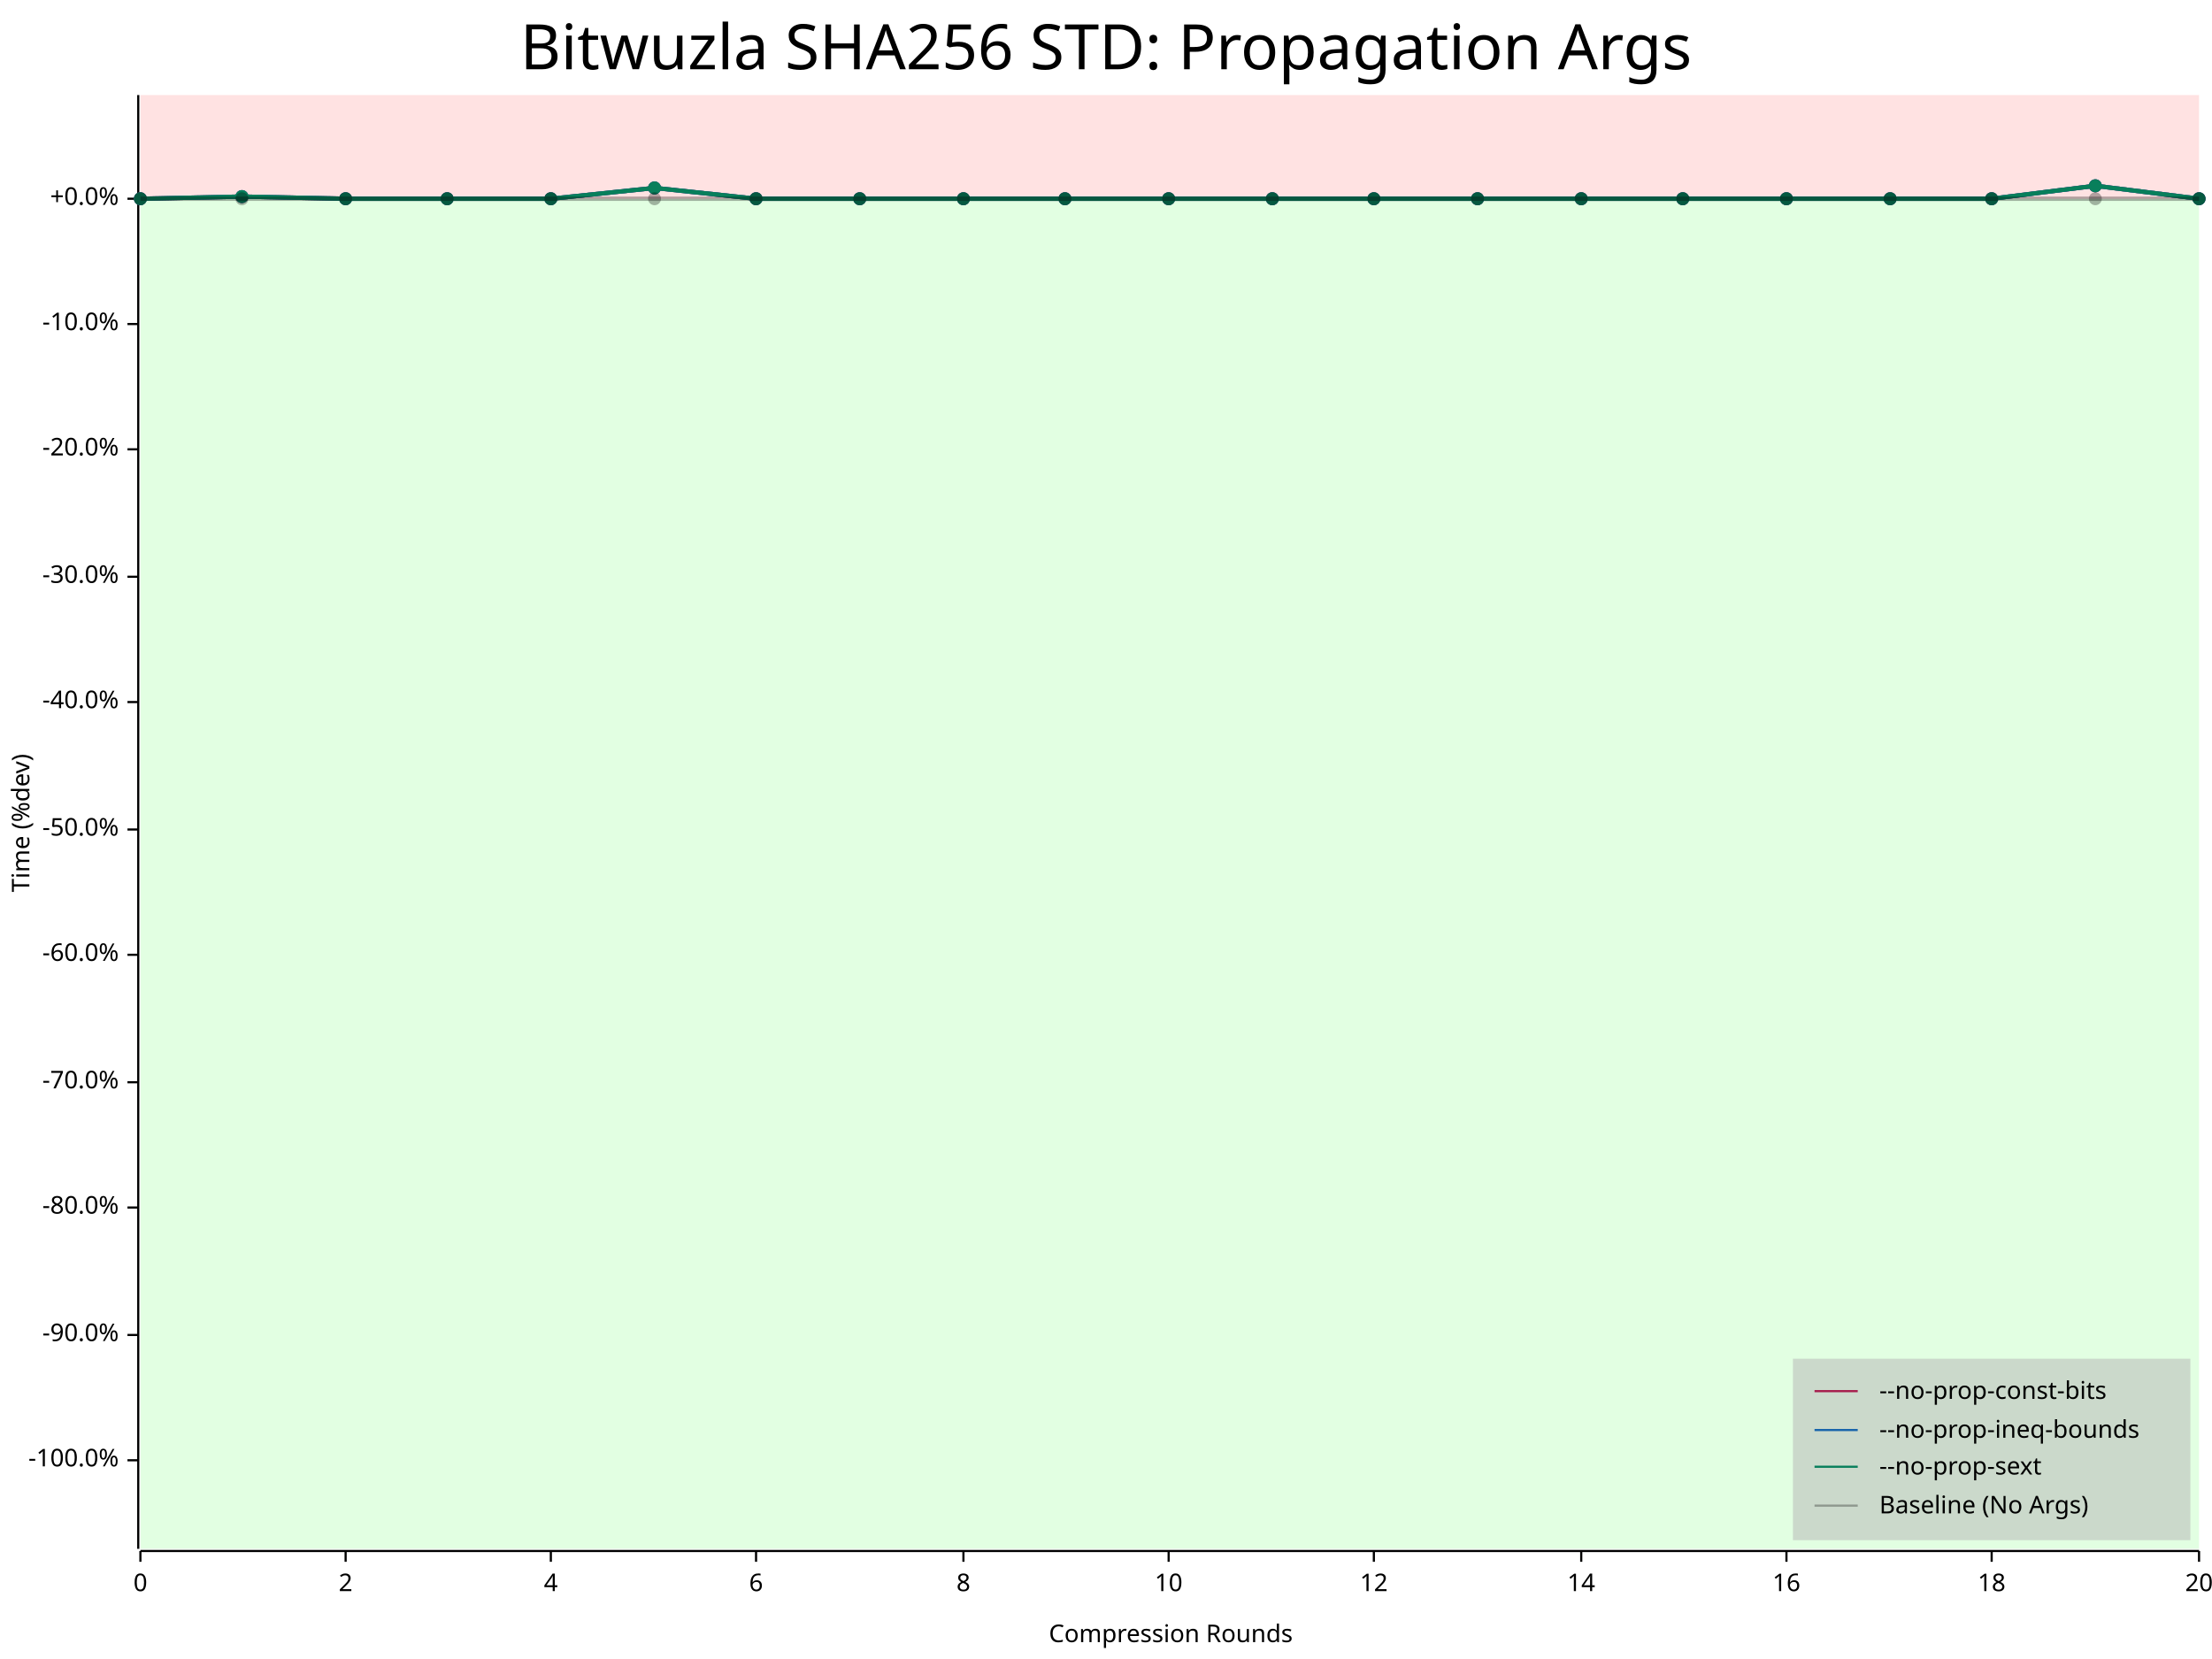
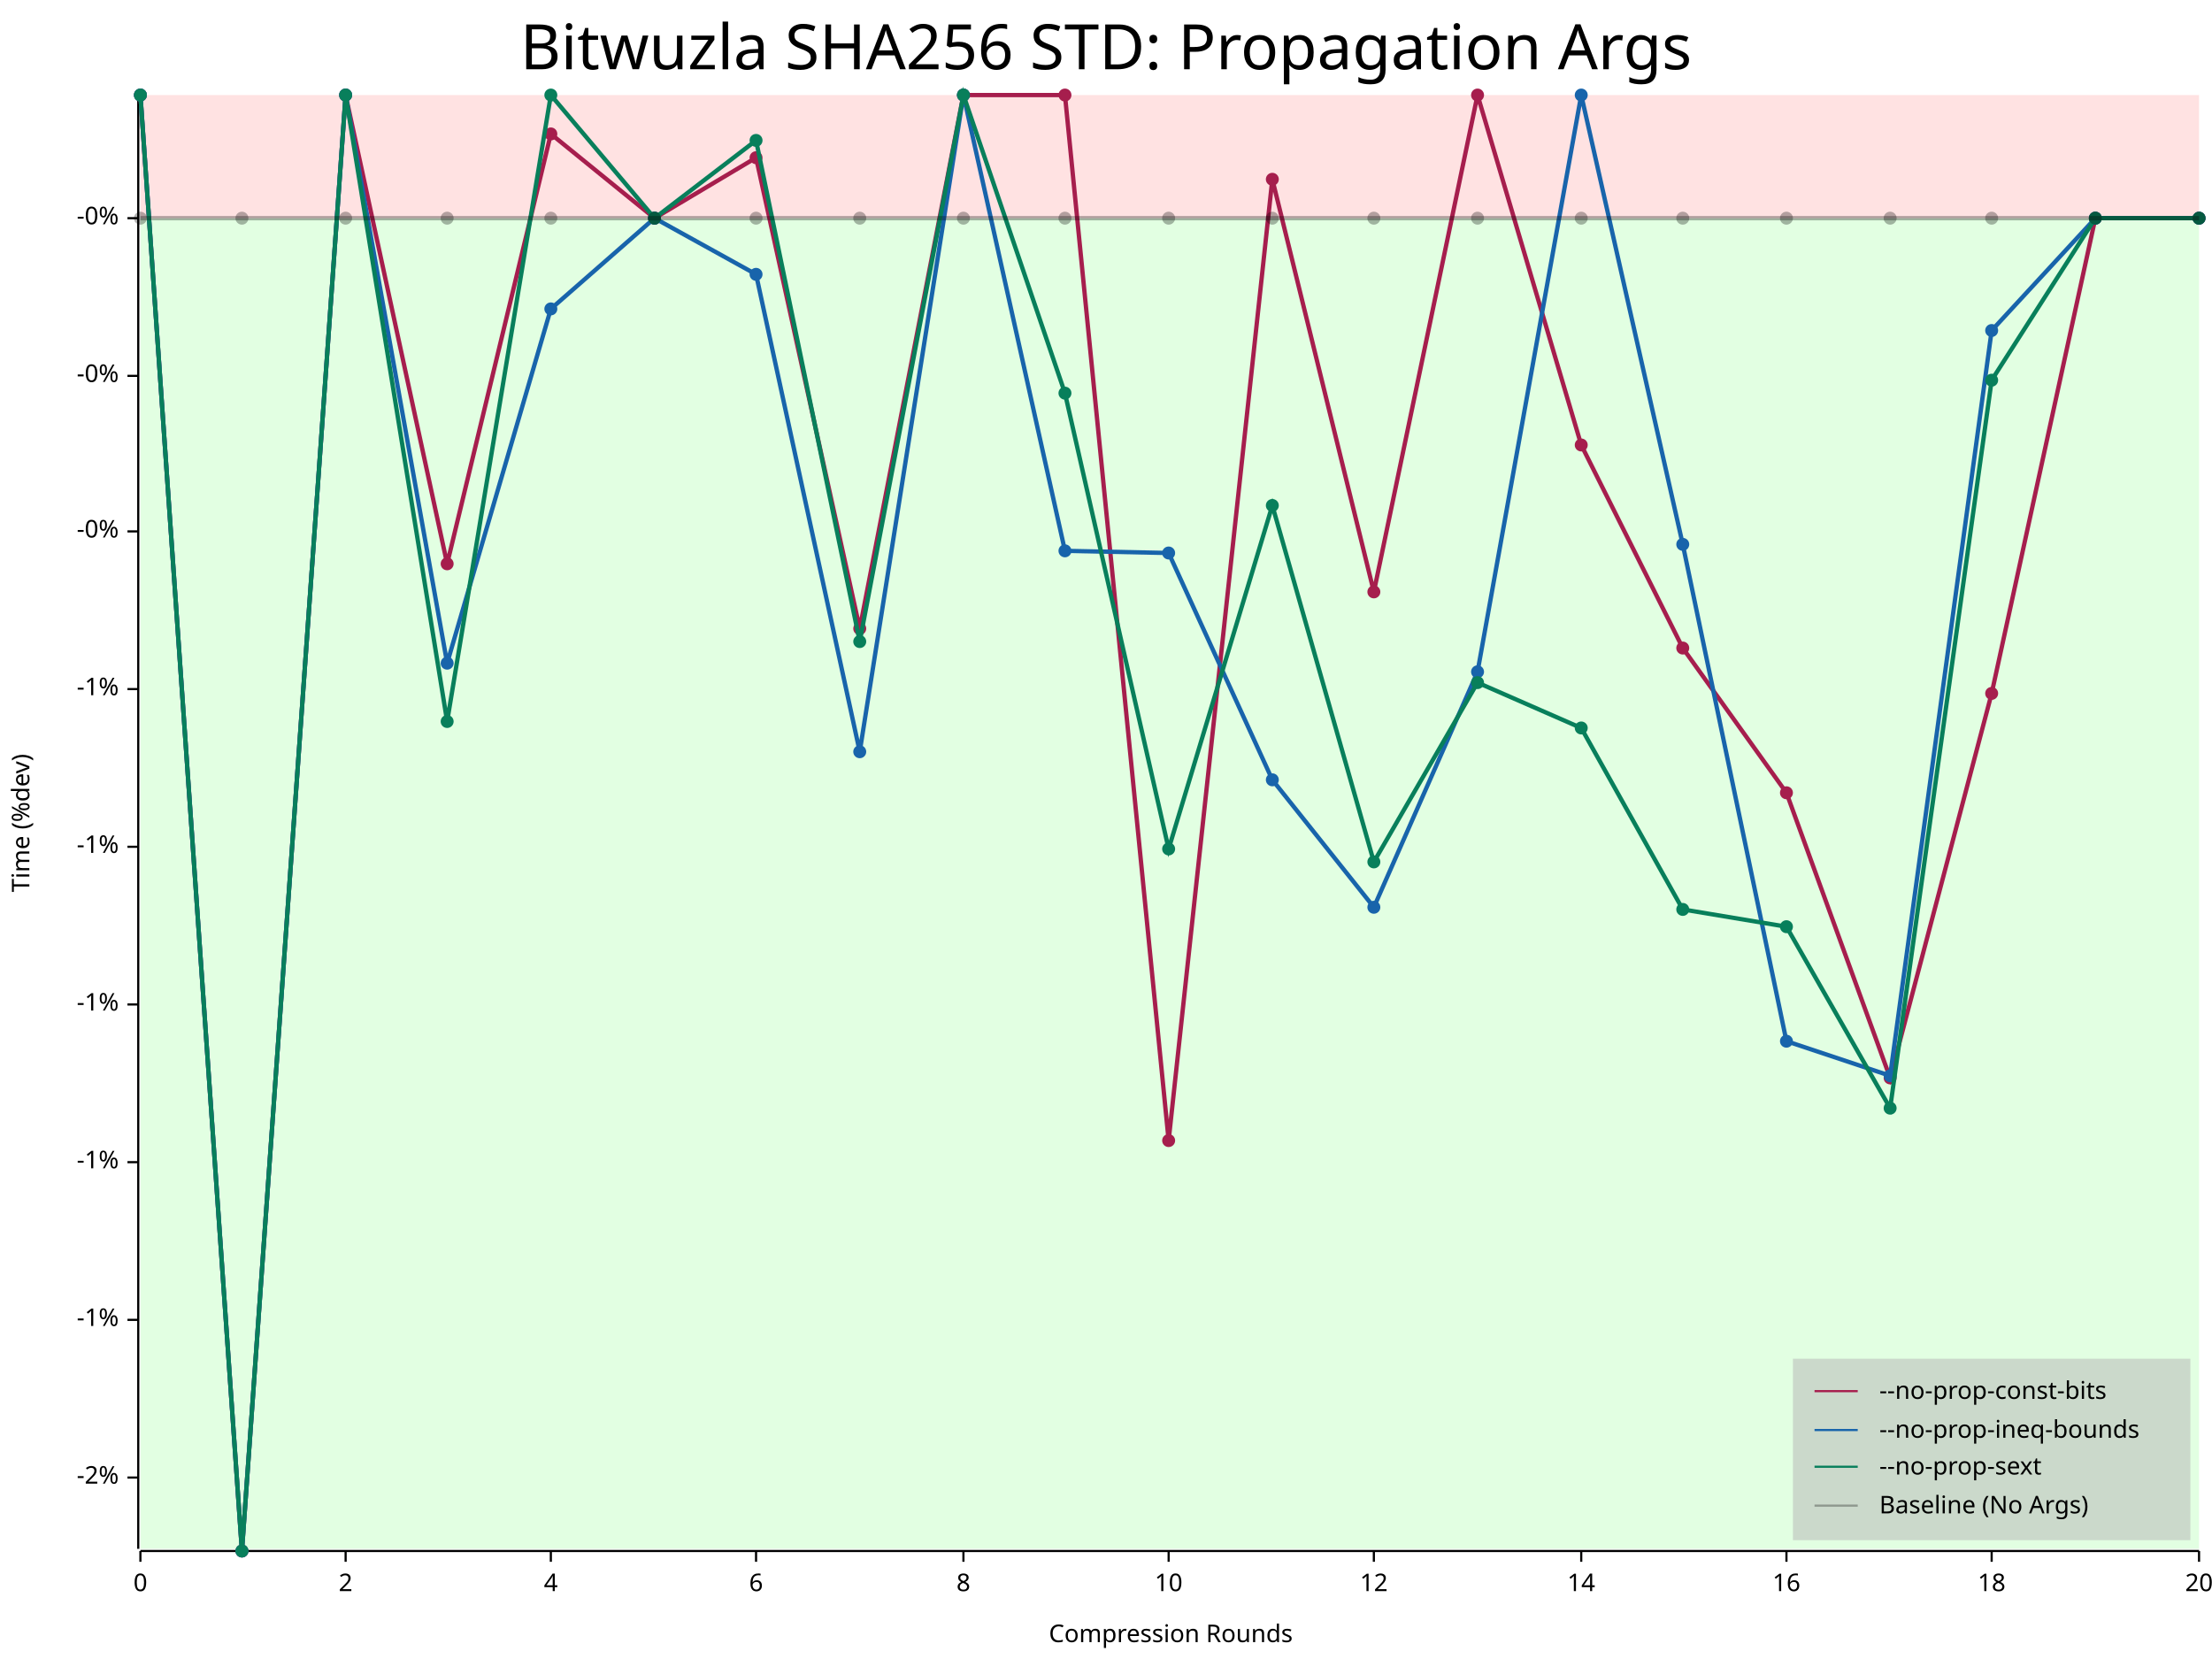
<svg xmlns="http://www.w3.org/2000/svg" width="1024" height="768" viewBox="0 0 1024 768">
  <rect x="0" y="0" width="1024" height="768" opacity="1" fill="#FFFFFF" stroke="none" />
  <text x="512" y="10" dy="0.76em" text-anchor="middle" font-family="noto sans" font-size="29.032" opacity="1" fill="#000000">
Bitwuzla SHA256 STD: Propagation Args
</text>
-   <rect x="65" y="92" width="953" height="625" opacity="0.4" fill="#B6FFB6" stroke="none" />
-   <rect x="65" y="44" width="953" height="48" opacity="0.4" fill="#FFB6B6" stroke="none" />
+   <rect x="65" y="101" width="953" height="616" opacity="0.4" fill="#B6FFB6" stroke="none" />
+   <rect x="65" y="44" width="953" height="57" opacity="0.4" fill="#FFB6B6" stroke="none" />
  <text x="542" y="763" dy="-0.5ex" text-anchor="middle" font-family="noto sans" font-size="11.29" opacity="1" fill="#000000">
Compression Rounds
</text>
  <polyline fill="none" opacity="1" stroke="#000000" stroke-width="1" points="65,718 1018,718 " />
  <text x="65" y="728" dy="0.76em" text-anchor="middle" font-family="noto sans" font-size="11.29" opacity="1" fill="#000000">
0
</text>
  <polyline fill="none" opacity="1" stroke="#000000" stroke-width="1" points="65,718 65,723 " />
  <text x="160" y="728" dy="0.76em" text-anchor="middle" font-family="noto sans" font-size="11.29" opacity="1" fill="#000000">
2
</text>
  <polyline fill="none" opacity="1" stroke="#000000" stroke-width="1" points="160,718 160,723 " />
  <text x="255" y="728" dy="0.76em" text-anchor="middle" font-family="noto sans" font-size="11.29" opacity="1" fill="#000000">
4
</text>
  <polyline fill="none" opacity="1" stroke="#000000" stroke-width="1" points="255,718 255,723 " />
  <text x="350" y="728" dy="0.76em" text-anchor="middle" font-family="noto sans" font-size="11.29" opacity="1" fill="#000000">
6
</text>
  <polyline fill="none" opacity="1" stroke="#000000" stroke-width="1" points="350,718 350,723 " />
  <text x="446" y="728" dy="0.76em" text-anchor="middle" font-family="noto sans" font-size="11.29" opacity="1" fill="#000000">
8
</text>
  <polyline fill="none" opacity="1" stroke="#000000" stroke-width="1" points="446,718 446,723 " />
  <text x="541" y="728" dy="0.76em" text-anchor="middle" font-family="noto sans" font-size="11.29" opacity="1" fill="#000000">
10
</text>
  <polyline fill="none" opacity="1" stroke="#000000" stroke-width="1" points="541,718 541,723 " />
  <text x="636" y="728" dy="0.76em" text-anchor="middle" font-family="noto sans" font-size="11.29" opacity="1" fill="#000000">
12
</text>
  <polyline fill="none" opacity="1" stroke="#000000" stroke-width="1" points="636,718 636,723 " />
  <text x="732" y="728" dy="0.76em" text-anchor="middle" font-family="noto sans" font-size="11.29" opacity="1" fill="#000000">
14
</text>
  <polyline fill="none" opacity="1" stroke="#000000" stroke-width="1" points="732,718 732,723 " />
  <text x="827" y="728" dy="0.76em" text-anchor="middle" font-family="noto sans" font-size="11.29" opacity="1" fill="#000000">
16
</text>
  <polyline fill="none" opacity="1" stroke="#000000" stroke-width="1" points="827,718 827,723 " />
  <text x="922" y="728" dy="0.76em" text-anchor="middle" font-family="noto sans" font-size="11.29" opacity="1" fill="#000000">
18
</text>
  <polyline fill="none" opacity="1" stroke="#000000" stroke-width="1" points="922,718 922,723 " />
  <text x="1018" y="728" dy="0.76em" text-anchor="middle" font-family="noto sans" font-size="11.29" opacity="1" fill="#000000">
20
</text>
  <polyline fill="none" opacity="1" stroke="#000000" stroke-width="1" points="1018,718 1018,723 " />
  <text x="5" y="381" dy="0.76em" text-anchor="middle" font-family="noto sans" font-size="11.29" opacity="1" fill="#000000" transform="rotate(270, 5, 381)">
Time (%dev)
</text>
  <polyline fill="none" opacity="1" stroke="#000000" stroke-width="1" points="64,44 64,717 " />
-   <text x="55" y="676" dy="0.5ex" text-anchor="end" font-family="noto sans" font-size="11.29" opacity="1" fill="#000000">
- -100.0%
- </text>
-   <polyline fill="none" opacity="1" stroke="#000000" stroke-width="1" points="59,676 64,676 " />
-   <text x="55" y="618" dy="0.5ex" text-anchor="end" font-family="noto sans" font-size="11.29" opacity="1" fill="#000000">
- -90.0%
- </text>
-   <polyline fill="none" opacity="1" stroke="#000000" stroke-width="1" points="59,618 64,618 " />
-   <text x="55" y="559" dy="0.5ex" text-anchor="end" font-family="noto sans" font-size="11.29" opacity="1" fill="#000000">
- -80.0%
- </text>
-   <polyline fill="none" opacity="1" stroke="#000000" stroke-width="1" points="59,559 64,559 " />
-   <text x="55" y="501" dy="0.5ex" text-anchor="end" font-family="noto sans" font-size="11.29" opacity="1" fill="#000000">
- -70.0%
- </text>
-   <polyline fill="none" opacity="1" stroke="#000000" stroke-width="1" points="59,501 64,501 " />
-   <text x="55" y="442" dy="0.5ex" text-anchor="end" font-family="noto sans" font-size="11.29" opacity="1" fill="#000000">
- -60.0%
- </text>
-   <polyline fill="none" opacity="1" stroke="#000000" stroke-width="1" points="59,442 64,442 " />
-   <text x="55" y="384" dy="0.5ex" text-anchor="end" font-family="noto sans" font-size="11.29" opacity="1" fill="#000000">
- -50.0%
- </text>
-   <polyline fill="none" opacity="1" stroke="#000000" stroke-width="1" points="59,384 64,384 " />
-   <text x="55" y="325" dy="0.5ex" text-anchor="end" font-family="noto sans" font-size="11.29" opacity="1" fill="#000000">
- -40.0%
- </text>
-   <polyline fill="none" opacity="1" stroke="#000000" stroke-width="1" points="59,325 64,325 " />
-   <text x="55" y="267" dy="0.5ex" text-anchor="end" font-family="noto sans" font-size="11.29" opacity="1" fill="#000000">
- -30.0%
- </text>
-   <polyline fill="none" opacity="1" stroke="#000000" stroke-width="1" points="59,267 64,267 " />
-   <text x="55" y="208" dy="0.5ex" text-anchor="end" font-family="noto sans" font-size="11.29" opacity="1" fill="#000000">
- -20.0%
- </text>
-   <polyline fill="none" opacity="1" stroke="#000000" stroke-width="1" points="59,208 64,208 " />
-   <text x="55" y="150" dy="0.5ex" text-anchor="end" font-family="noto sans" font-size="11.29" opacity="1" fill="#000000">
- -10.0%
- </text>
-   <polyline fill="none" opacity="1" stroke="#000000" stroke-width="1" points="59,150 64,150 " />
-   <text x="55" y="92" dy="0.5ex" text-anchor="end" font-family="noto sans" font-size="11.29" opacity="1" fill="#000000">
- +0.0%
- </text>
-   <polyline fill="none" opacity="1" stroke="#000000" stroke-width="1" points="59,92 64,92 " />
-   <polyline fill="none" opacity="1" stroke="#A61E4D" stroke-width="2" points="65,92 112,91 160,92 207,92 255,92 303,87 350,92 398,92 446,92 493,92 541,92 589,92 636,92 684,92 732,92 779,92 827,92 875,92 922,92 970,86 1018,92 " />
-   <circle cx="65" cy="92" r="3" opacity="1" fill="#A61E4D" stroke="none" stroke-width="1" />
-   <circle cx="112" cy="91" r="3" opacity="1" fill="#A61E4D" stroke="none" stroke-width="1" />
-   <circle cx="160" cy="92" r="3" opacity="1" fill="#A61E4D" stroke="none" stroke-width="1" />
-   <circle cx="207" cy="92" r="3" opacity="1" fill="#A61E4D" stroke="none" stroke-width="1" />
-   <circle cx="255" cy="92" r="3" opacity="1" fill="#A61E4D" stroke="none" stroke-width="1" />
-   <circle cx="303" cy="87" r="3" opacity="1" fill="#A61E4D" stroke="none" stroke-width="1" />
-   <circle cx="350" cy="92" r="3" opacity="1" fill="#A61E4D" stroke="none" stroke-width="1" />
-   <circle cx="398" cy="92" r="3" opacity="1" fill="#A61E4D" stroke="none" stroke-width="1" />
-   <circle cx="446" cy="92" r="3" opacity="1" fill="#A61E4D" stroke="none" stroke-width="1" />
-   <circle cx="493" cy="92" r="3" opacity="1" fill="#A61E4D" stroke="none" stroke-width="1" />
-   <circle cx="541" cy="92" r="3" opacity="1" fill="#A61E4D" stroke="none" stroke-width="1" />
-   <circle cx="589" cy="92" r="3" opacity="1" fill="#A61E4D" stroke="none" stroke-width="1" />
-   <circle cx="636" cy="92" r="3" opacity="1" fill="#A61E4D" stroke="none" stroke-width="1" />
-   <circle cx="684" cy="92" r="3" opacity="1" fill="#A61E4D" stroke="none" stroke-width="1" />
-   <circle cx="732" cy="92" r="3" opacity="1" fill="#A61E4D" stroke="none" stroke-width="1" />
-   <circle cx="779" cy="92" r="3" opacity="1" fill="#A61E4D" stroke="none" stroke-width="1" />
-   <circle cx="827" cy="92" r="3" opacity="1" fill="#A61E4D" stroke="none" stroke-width="1" />
-   <circle cx="875" cy="92" r="3" opacity="1" fill="#A61E4D" stroke="none" stroke-width="1" />
-   <circle cx="922" cy="92" r="3" opacity="1" fill="#A61E4D" stroke="none" stroke-width="1" />
-   <circle cx="970" cy="86" r="3" opacity="1" fill="#A61E4D" stroke="none" stroke-width="1" />
-   <circle cx="1018" cy="92" r="3" opacity="1" fill="#A61E4D" stroke="none" stroke-width="1" />
-   <polyline fill="none" opacity="1" stroke="#1864AB" stroke-width="2" points="65,92 112,91 160,92 207,92 255,92 303,87 350,92 398,92 446,92 493,92 541,92 589,92 636,92 684,92 732,92 779,92 827,92 875,92 922,92 970,86 1018,92 " />
-   <circle cx="65" cy="92" r="3" opacity="1" fill="#1864AB" stroke="none" stroke-width="1" />
-   <circle cx="112" cy="91" r="3" opacity="1" fill="#1864AB" stroke="none" stroke-width="1" />
-   <circle cx="160" cy="92" r="3" opacity="1" fill="#1864AB" stroke="none" stroke-width="1" />
-   <circle cx="207" cy="92" r="3" opacity="1" fill="#1864AB" stroke="none" stroke-width="1" />
-   <circle cx="255" cy="92" r="3" opacity="1" fill="#1864AB" stroke="none" stroke-width="1" />
-   <circle cx="303" cy="87" r="3" opacity="1" fill="#1864AB" stroke="none" stroke-width="1" />
-   <circle cx="350" cy="92" r="3" opacity="1" fill="#1864AB" stroke="none" stroke-width="1" />
-   <circle cx="398" cy="92" r="3" opacity="1" fill="#1864AB" stroke="none" stroke-width="1" />
-   <circle cx="446" cy="92" r="3" opacity="1" fill="#1864AB" stroke="none" stroke-width="1" />
-   <circle cx="493" cy="92" r="3" opacity="1" fill="#1864AB" stroke="none" stroke-width="1" />
-   <circle cx="541" cy="92" r="3" opacity="1" fill="#1864AB" stroke="none" stroke-width="1" />
-   <circle cx="589" cy="92" r="3" opacity="1" fill="#1864AB" stroke="none" stroke-width="1" />
-   <circle cx="636" cy="92" r="3" opacity="1" fill="#1864AB" stroke="none" stroke-width="1" />
-   <circle cx="684" cy="92" r="3" opacity="1" fill="#1864AB" stroke="none" stroke-width="1" />
-   <circle cx="732" cy="92" r="3" opacity="1" fill="#1864AB" stroke="none" stroke-width="1" />
-   <circle cx="779" cy="92" r="3" opacity="1" fill="#1864AB" stroke="none" stroke-width="1" />
-   <circle cx="827" cy="92" r="3" opacity="1" fill="#1864AB" stroke="none" stroke-width="1" />
-   <circle cx="875" cy="92" r="3" opacity="1" fill="#1864AB" stroke="none" stroke-width="1" />
-   <circle cx="922" cy="92" r="3" opacity="1" fill="#1864AB" stroke="none" stroke-width="1" />
-   <circle cx="970" cy="86" r="3" opacity="1" fill="#1864AB" stroke="none" stroke-width="1" />
-   <circle cx="1018" cy="92" r="3" opacity="1" fill="#1864AB" stroke="none" stroke-width="1" />
-   <polyline fill="none" opacity="1" stroke="#087F5B" stroke-width="2" points="65,92 112,91 160,92 207,92 255,92 303,87 350,92 398,92 446,92 493,92 541,92 589,92 636,92 684,92 732,92 779,92 827,92 875,92 922,92 970,86 1018,92 " />
-   <circle cx="65" cy="92" r="3" opacity="1" fill="#087F5B" stroke="none" stroke-width="1" />
-   <circle cx="112" cy="91" r="3" opacity="1" fill="#087F5B" stroke="none" stroke-width="1" />
-   <circle cx="160" cy="92" r="3" opacity="1" fill="#087F5B" stroke="none" stroke-width="1" />
-   <circle cx="207" cy="92" r="3" opacity="1" fill="#087F5B" stroke="none" stroke-width="1" />
-   <circle cx="255" cy="92" r="3" opacity="1" fill="#087F5B" stroke="none" stroke-width="1" />
-   <circle cx="303" cy="87" r="3" opacity="1" fill="#087F5B" stroke="none" stroke-width="1" />
-   <circle cx="350" cy="92" r="3" opacity="1" fill="#087F5B" stroke="none" stroke-width="1" />
-   <circle cx="398" cy="92" r="3" opacity="1" fill="#087F5B" stroke="none" stroke-width="1" />
-   <circle cx="446" cy="92" r="3" opacity="1" fill="#087F5B" stroke="none" stroke-width="1" />
-   <circle cx="493" cy="92" r="3" opacity="1" fill="#087F5B" stroke="none" stroke-width="1" />
-   <circle cx="541" cy="92" r="3" opacity="1" fill="#087F5B" stroke="none" stroke-width="1" />
-   <circle cx="589" cy="92" r="3" opacity="1" fill="#087F5B" stroke="none" stroke-width="1" />
-   <circle cx="636" cy="92" r="3" opacity="1" fill="#087F5B" stroke="none" stroke-width="1" />
-   <circle cx="684" cy="92" r="3" opacity="1" fill="#087F5B" stroke="none" stroke-width="1" />
-   <circle cx="732" cy="92" r="3" opacity="1" fill="#087F5B" stroke="none" stroke-width="1" />
-   <circle cx="779" cy="92" r="3" opacity="1" fill="#087F5B" stroke="none" stroke-width="1" />
-   <circle cx="827" cy="92" r="3" opacity="1" fill="#087F5B" stroke="none" stroke-width="1" />
-   <circle cx="875" cy="92" r="3" opacity="1" fill="#087F5B" stroke="none" stroke-width="1" />
-   <circle cx="922" cy="92" r="3" opacity="1" fill="#087F5B" stroke="none" stroke-width="1" />
-   <circle cx="970" cy="86" r="3" opacity="1" fill="#087F5B" stroke="none" stroke-width="1" />
-   <circle cx="1018" cy="92" r="3" opacity="1" fill="#087F5B" stroke="none" stroke-width="1" />
-   <polyline fill="none" opacity="0.3" stroke="#000000" stroke-width="2" points="65,92 112,92 160,92 207,92 255,92 303,92 350,92 398,92 446,92 493,92 541,92 589,92 636,92 684,92 732,92 779,92 827,92 875,92 922,92 970,92 1018,92 " />
-   <circle cx="65" cy="92" r="3" opacity="0.3" fill="#000000" stroke="none" stroke-width="1" />
-   <circle cx="112" cy="92" r="3" opacity="0.3" fill="#000000" stroke="none" stroke-width="1" />
-   <circle cx="160" cy="92" r="3" opacity="0.3" fill="#000000" stroke="none" stroke-width="1" />
-   <circle cx="207" cy="92" r="3" opacity="0.3" fill="#000000" stroke="none" stroke-width="1" />
-   <circle cx="255" cy="92" r="3" opacity="0.3" fill="#000000" stroke="none" stroke-width="1" />
-   <circle cx="303" cy="92" r="3" opacity="0.3" fill="#000000" stroke="none" stroke-width="1" />
-   <circle cx="350" cy="92" r="3" opacity="0.3" fill="#000000" stroke="none" stroke-width="1" />
-   <circle cx="398" cy="92" r="3" opacity="0.3" fill="#000000" stroke="none" stroke-width="1" />
-   <circle cx="446" cy="92" r="3" opacity="0.3" fill="#000000" stroke="none" stroke-width="1" />
-   <circle cx="493" cy="92" r="3" opacity="0.3" fill="#000000" stroke="none" stroke-width="1" />
-   <circle cx="541" cy="92" r="3" opacity="0.3" fill="#000000" stroke="none" stroke-width="1" />
-   <circle cx="589" cy="92" r="3" opacity="0.3" fill="#000000" stroke="none" stroke-width="1" />
-   <circle cx="636" cy="92" r="3" opacity="0.3" fill="#000000" stroke="none" stroke-width="1" />
-   <circle cx="684" cy="92" r="3" opacity="0.3" fill="#000000" stroke="none" stroke-width="1" />
-   <circle cx="732" cy="92" r="3" opacity="0.3" fill="#000000" stroke="none" stroke-width="1" />
-   <circle cx="779" cy="92" r="3" opacity="0.3" fill="#000000" stroke="none" stroke-width="1" />
-   <circle cx="827" cy="92" r="3" opacity="0.3" fill="#000000" stroke="none" stroke-width="1" />
-   <circle cx="875" cy="92" r="3" opacity="0.3" fill="#000000" stroke="none" stroke-width="1" />
-   <circle cx="922" cy="92" r="3" opacity="0.3" fill="#000000" stroke="none" stroke-width="1" />
-   <circle cx="970" cy="92" r="3" opacity="0.3" fill="#000000" stroke="none" stroke-width="1" />
-   <circle cx="1018" cy="92" r="3" opacity="0.3" fill="#000000" stroke="none" stroke-width="1" />
+   <text x="55" y="684" dy="0.5ex" text-anchor="end" font-family="noto sans" font-size="11.29" opacity="1" fill="#000000">
+ -2%
+ </text>
+   <polyline fill="none" opacity="1" stroke="#000000" stroke-width="1" points="59,684 64,684 " />
+   <text x="55" y="611" dy="0.5ex" text-anchor="end" font-family="noto sans" font-size="11.29" opacity="1" fill="#000000">
+ -1%
+ </text>
+   <polyline fill="none" opacity="1" stroke="#000000" stroke-width="1" points="59,611 64,611 " />
+   <text x="55" y="538" dy="0.5ex" text-anchor="end" font-family="noto sans" font-size="11.29" opacity="1" fill="#000000">
+ -1%
+ </text>
+   <polyline fill="none" opacity="1" stroke="#000000" stroke-width="1" points="59,538 64,538 " />
+   <text x="55" y="465" dy="0.5ex" text-anchor="end" font-family="noto sans" font-size="11.29" opacity="1" fill="#000000">
+ -1%
+ </text>
+   <polyline fill="none" opacity="1" stroke="#000000" stroke-width="1" points="59,465 64,465 " />
+   <text x="55" y="392" dy="0.5ex" text-anchor="end" font-family="noto sans" font-size="11.29" opacity="1" fill="#000000">
+ -1%
+ </text>
+   <polyline fill="none" opacity="1" stroke="#000000" stroke-width="1" points="59,392 64,392 " />
+   <text x="55" y="319" dy="0.5ex" text-anchor="end" font-family="noto sans" font-size="11.29" opacity="1" fill="#000000">
+ -1%
+ </text>
+   <polyline fill="none" opacity="1" stroke="#000000" stroke-width="1" points="59,319 64,319 " />
+   <text x="55" y="246" dy="0.5ex" text-anchor="end" font-family="noto sans" font-size="11.29" opacity="1" fill="#000000">
+ -0%
+ </text>
+   <polyline fill="none" opacity="1" stroke="#000000" stroke-width="1" points="59,246 64,246 " />
+   <text x="55" y="174" dy="0.5ex" text-anchor="end" font-family="noto sans" font-size="11.29" opacity="1" fill="#000000">
+ -0%
+ </text>
+   <polyline fill="none" opacity="1" stroke="#000000" stroke-width="1" points="59,174 64,174 " />
+   <text x="55" y="101" dy="0.5ex" text-anchor="end" font-family="noto sans" font-size="11.29" opacity="1" fill="#000000">
+ -0%
+ </text>
+   <polyline fill="none" opacity="1" stroke="#000000" stroke-width="1" points="59,101 64,101 " />
+   <polyline fill="none" opacity="1" stroke="#A61E4D" stroke-width="2" points="65,44 112,718 160,44 207,261 255,62 303,101 350,73 398,291 446,44 493,44 541,528 589,83 636,274 684,44 732,206 779,300 827,367 875,499 922,321 970,101 1018,101 " />
+   <circle cx="65" cy="44" r="3" opacity="1" fill="#A61E4D" stroke="none" stroke-width="1" />
+   <circle cx="112" cy="718" r="3" opacity="1" fill="#A61E4D" stroke="none" stroke-width="1" />
+   <circle cx="160" cy="44" r="3" opacity="1" fill="#A61E4D" stroke="none" stroke-width="1" />
+   <circle cx="207" cy="261" r="3" opacity="1" fill="#A61E4D" stroke="none" stroke-width="1" />
+   <circle cx="255" cy="62" r="3" opacity="1" fill="#A61E4D" stroke="none" stroke-width="1" />
+   <circle cx="303" cy="101" r="3" opacity="1" fill="#A61E4D" stroke="none" stroke-width="1" />
+   <circle cx="350" cy="73" r="3" opacity="1" fill="#A61E4D" stroke="none" stroke-width="1" />
+   <circle cx="398" cy="291" r="3" opacity="1" fill="#A61E4D" stroke="none" stroke-width="1" />
+   <circle cx="446" cy="44" r="3" opacity="1" fill="#A61E4D" stroke="none" stroke-width="1" />
+   <circle cx="493" cy="44" r="3" opacity="1" fill="#A61E4D" stroke="none" stroke-width="1" />
+   <circle cx="541" cy="528" r="3" opacity="1" fill="#A61E4D" stroke="none" stroke-width="1" />
+   <circle cx="589" cy="83" r="3" opacity="1" fill="#A61E4D" stroke="none" stroke-width="1" />
+   <circle cx="636" cy="274" r="3" opacity="1" fill="#A61E4D" stroke="none" stroke-width="1" />
+   <circle cx="684" cy="44" r="3" opacity="1" fill="#A61E4D" stroke="none" stroke-width="1" />
+   <circle cx="732" cy="206" r="3" opacity="1" fill="#A61E4D" stroke="none" stroke-width="1" />
+   <circle cx="779" cy="300" r="3" opacity="1" fill="#A61E4D" stroke="none" stroke-width="1" />
+   <circle cx="827" cy="367" r="3" opacity="1" fill="#A61E4D" stroke="none" stroke-width="1" />
+   <circle cx="875" cy="499" r="3" opacity="1" fill="#A61E4D" stroke="none" stroke-width="1" />
+   <circle cx="922" cy="321" r="3" opacity="1" fill="#A61E4D" stroke="none" stroke-width="1" />
+   <circle cx="970" cy="101" r="3" opacity="1" fill="#A61E4D" stroke="none" stroke-width="1" />
+   <circle cx="1018" cy="101" r="3" opacity="1" fill="#A61E4D" stroke="none" stroke-width="1" />
+   <polyline fill="none" opacity="1" stroke="#1864AB" stroke-width="2" points="65,44 112,718 160,44 207,307 255,143 303,101 350,127 398,348 446,44 493,255 541,256 589,361 636,420 684,311 732,44 779,252 827,482 875,498 922,153 970,101 1018,101 " />
+   <circle cx="65" cy="44" r="3" opacity="1" fill="#1864AB" stroke="none" stroke-width="1" />
+   <circle cx="112" cy="718" r="3" opacity="1" fill="#1864AB" stroke="none" stroke-width="1" />
+   <circle cx="160" cy="44" r="3" opacity="1" fill="#1864AB" stroke="none" stroke-width="1" />
+   <circle cx="207" cy="307" r="3" opacity="1" fill="#1864AB" stroke="none" stroke-width="1" />
+   <circle cx="255" cy="143" r="3" opacity="1" fill="#1864AB" stroke="none" stroke-width="1" />
+   <circle cx="303" cy="101" r="3" opacity="1" fill="#1864AB" stroke="none" stroke-width="1" />
+   <circle cx="350" cy="127" r="3" opacity="1" fill="#1864AB" stroke="none" stroke-width="1" />
+   <circle cx="398" cy="348" r="3" opacity="1" fill="#1864AB" stroke="none" stroke-width="1" />
+   <circle cx="446" cy="44" r="3" opacity="1" fill="#1864AB" stroke="none" stroke-width="1" />
+   <circle cx="493" cy="255" r="3" opacity="1" fill="#1864AB" stroke="none" stroke-width="1" />
+   <circle cx="541" cy="256" r="3" opacity="1" fill="#1864AB" stroke="none" stroke-width="1" />
+   <circle cx="589" cy="361" r="3" opacity="1" fill="#1864AB" stroke="none" stroke-width="1" />
+   <circle cx="636" cy="420" r="3" opacity="1" fill="#1864AB" stroke="none" stroke-width="1" />
+   <circle cx="684" cy="311" r="3" opacity="1" fill="#1864AB" stroke="none" stroke-width="1" />
+   <circle cx="732" cy="44" r="3" opacity="1" fill="#1864AB" stroke="none" stroke-width="1" />
+   <circle cx="779" cy="252" r="3" opacity="1" fill="#1864AB" stroke="none" stroke-width="1" />
+   <circle cx="827" cy="482" r="3" opacity="1" fill="#1864AB" stroke="none" stroke-width="1" />
+   <circle cx="875" cy="498" r="3" opacity="1" fill="#1864AB" stroke="none" stroke-width="1" />
+   <circle cx="922" cy="153" r="3" opacity="1" fill="#1864AB" stroke="none" stroke-width="1" />
+   <circle cx="970" cy="101" r="3" opacity="1" fill="#1864AB" stroke="none" stroke-width="1" />
+   <circle cx="1018" cy="101" r="3" opacity="1" fill="#1864AB" stroke="none" stroke-width="1" />
+   <polyline fill="none" opacity="1" stroke="#087F5B" stroke-width="2" points="65,44 112,718 160,44 207,334 255,44 303,101 350,65 398,297 446,44 493,182 541,393 589,234 636,399 684,316 732,337 779,421 827,429 875,513 922,176 970,101 1018,101 " />
+   <circle cx="65" cy="44" r="3" opacity="1" fill="#087F5B" stroke="none" stroke-width="1" />
+   <circle cx="112" cy="718" r="3" opacity="1" fill="#087F5B" stroke="none" stroke-width="1" />
+   <circle cx="160" cy="44" r="3" opacity="1" fill="#087F5B" stroke="none" stroke-width="1" />
+   <circle cx="207" cy="334" r="3" opacity="1" fill="#087F5B" stroke="none" stroke-width="1" />
+   <circle cx="255" cy="44" r="3" opacity="1" fill="#087F5B" stroke="none" stroke-width="1" />
+   <circle cx="303" cy="101" r="3" opacity="1" fill="#087F5B" stroke="none" stroke-width="1" />
+   <circle cx="350" cy="65" r="3" opacity="1" fill="#087F5B" stroke="none" stroke-width="1" />
+   <circle cx="398" cy="297" r="3" opacity="1" fill="#087F5B" stroke="none" stroke-width="1" />
+   <circle cx="446" cy="44" r="3" opacity="1" fill="#087F5B" stroke="none" stroke-width="1" />
+   <circle cx="493" cy="182" r="3" opacity="1" fill="#087F5B" stroke="none" stroke-width="1" />
+   <circle cx="541" cy="393" r="3" opacity="1" fill="#087F5B" stroke="none" stroke-width="1" />
+   <circle cx="589" cy="234" r="3" opacity="1" fill="#087F5B" stroke="none" stroke-width="1" />
+   <circle cx="636" cy="399" r="3" opacity="1" fill="#087F5B" stroke="none" stroke-width="1" />
+   <circle cx="684" cy="316" r="3" opacity="1" fill="#087F5B" stroke="none" stroke-width="1" />
+   <circle cx="732" cy="337" r="3" opacity="1" fill="#087F5B" stroke="none" stroke-width="1" />
+   <circle cx="779" cy="421" r="3" opacity="1" fill="#087F5B" stroke="none" stroke-width="1" />
+   <circle cx="827" cy="429" r="3" opacity="1" fill="#087F5B" stroke="none" stroke-width="1" />
+   <circle cx="875" cy="513" r="3" opacity="1" fill="#087F5B" stroke="none" stroke-width="1" />
+   <circle cx="922" cy="176" r="3" opacity="1" fill="#087F5B" stroke="none" stroke-width="1" />
+   <circle cx="970" cy="101" r="3" opacity="1" fill="#087F5B" stroke="none" stroke-width="1" />
+   <circle cx="1018" cy="101" r="3" opacity="1" fill="#087F5B" stroke="none" stroke-width="1" />
+   <polyline fill="none" opacity="0.3" stroke="#000000" stroke-width="2" points="65,101 112,101 160,101 207,101 255,101 303,101 350,101 398,101 446,101 493,101 541,101 589,101 636,101 684,101 732,101 779,101 827,101 875,101 922,101 970,101 1018,101 " />
+   <circle cx="65" cy="101" r="3" opacity="0.3" fill="#000000" stroke="none" stroke-width="1" />
+   <circle cx="112" cy="101" r="3" opacity="0.3" fill="#000000" stroke="none" stroke-width="1" />
+   <circle cx="160" cy="101" r="3" opacity="0.3" fill="#000000" stroke="none" stroke-width="1" />
+   <circle cx="207" cy="101" r="3" opacity="0.3" fill="#000000" stroke="none" stroke-width="1" />
+   <circle cx="255" cy="101" r="3" opacity="0.3" fill="#000000" stroke="none" stroke-width="1" />
+   <circle cx="303" cy="101" r="3" opacity="0.3" fill="#000000" stroke="none" stroke-width="1" />
+   <circle cx="350" cy="101" r="3" opacity="0.3" fill="#000000" stroke="none" stroke-width="1" />
+   <circle cx="398" cy="101" r="3" opacity="0.3" fill="#000000" stroke="none" stroke-width="1" />
+   <circle cx="446" cy="101" r="3" opacity="0.3" fill="#000000" stroke="none" stroke-width="1" />
+   <circle cx="493" cy="101" r="3" opacity="0.3" fill="#000000" stroke="none" stroke-width="1" />
+   <circle cx="541" cy="101" r="3" opacity="0.3" fill="#000000" stroke="none" stroke-width="1" />
+   <circle cx="589" cy="101" r="3" opacity="0.3" fill="#000000" stroke="none" stroke-width="1" />
+   <circle cx="636" cy="101" r="3" opacity="0.3" fill="#000000" stroke="none" stroke-width="1" />
+   <circle cx="684" cy="101" r="3" opacity="0.3" fill="#000000" stroke="none" stroke-width="1" />
+   <circle cx="732" cy="101" r="3" opacity="0.3" fill="#000000" stroke="none" stroke-width="1" />
+   <circle cx="779" cy="101" r="3" opacity="0.3" fill="#000000" stroke="none" stroke-width="1" />
+   <circle cx="827" cy="101" r="3" opacity="0.3" fill="#000000" stroke="none" stroke-width="1" />
+   <circle cx="875" cy="101" r="3" opacity="0.3" fill="#000000" stroke="none" stroke-width="1" />
+   <circle cx="922" cy="101" r="3" opacity="0.3" fill="#000000" stroke="none" stroke-width="1" />
+   <circle cx="970" cy="101" r="3" opacity="0.3" fill="#000000" stroke="none" stroke-width="1" />
+   <circle cx="1018" cy="101" r="3" opacity="0.3" fill="#000000" stroke="none" stroke-width="1" />
  <rect x="830" y="629" width="184" height="84" opacity="0.5" fill="#B4B4B4" stroke="none" />
  <text x="870" y="639" dy="0.76em" text-anchor="start" font-family="noto sans" font-size="11.29" opacity="1" fill="#000000">
--no-prop-const-bits
</text>
  <text x="870" y="657" dy="0.76em" text-anchor="start" font-family="noto sans" font-size="11.29" opacity="1" fill="#000000">
--no-prop-ineq-bounds
</text>
  <text x="870" y="674" dy="0.76em" text-anchor="start" font-family="noto sans" font-size="11.29" opacity="1" fill="#000000">
--no-prop-sext
</text>
  <text x="870" y="692" dy="0.76em" text-anchor="start" font-family="noto sans" font-size="11.29" opacity="1" fill="#000000">
Baseline (No Args)
</text>
  <polyline fill="none" opacity="1" stroke="#A61E4D" stroke-width="1" points="840,644 860,644 " />
  <polyline fill="none" opacity="1" stroke="#1864AB" stroke-width="1" points="840,662 860,662 " />
  <polyline fill="none" opacity="1" stroke="#087F5B" stroke-width="1" points="840,679 860,679 " />
  <polyline fill="none" opacity="0.3" stroke="#000000" stroke-width="1" points="840,697 860,697 " />
</svg>
